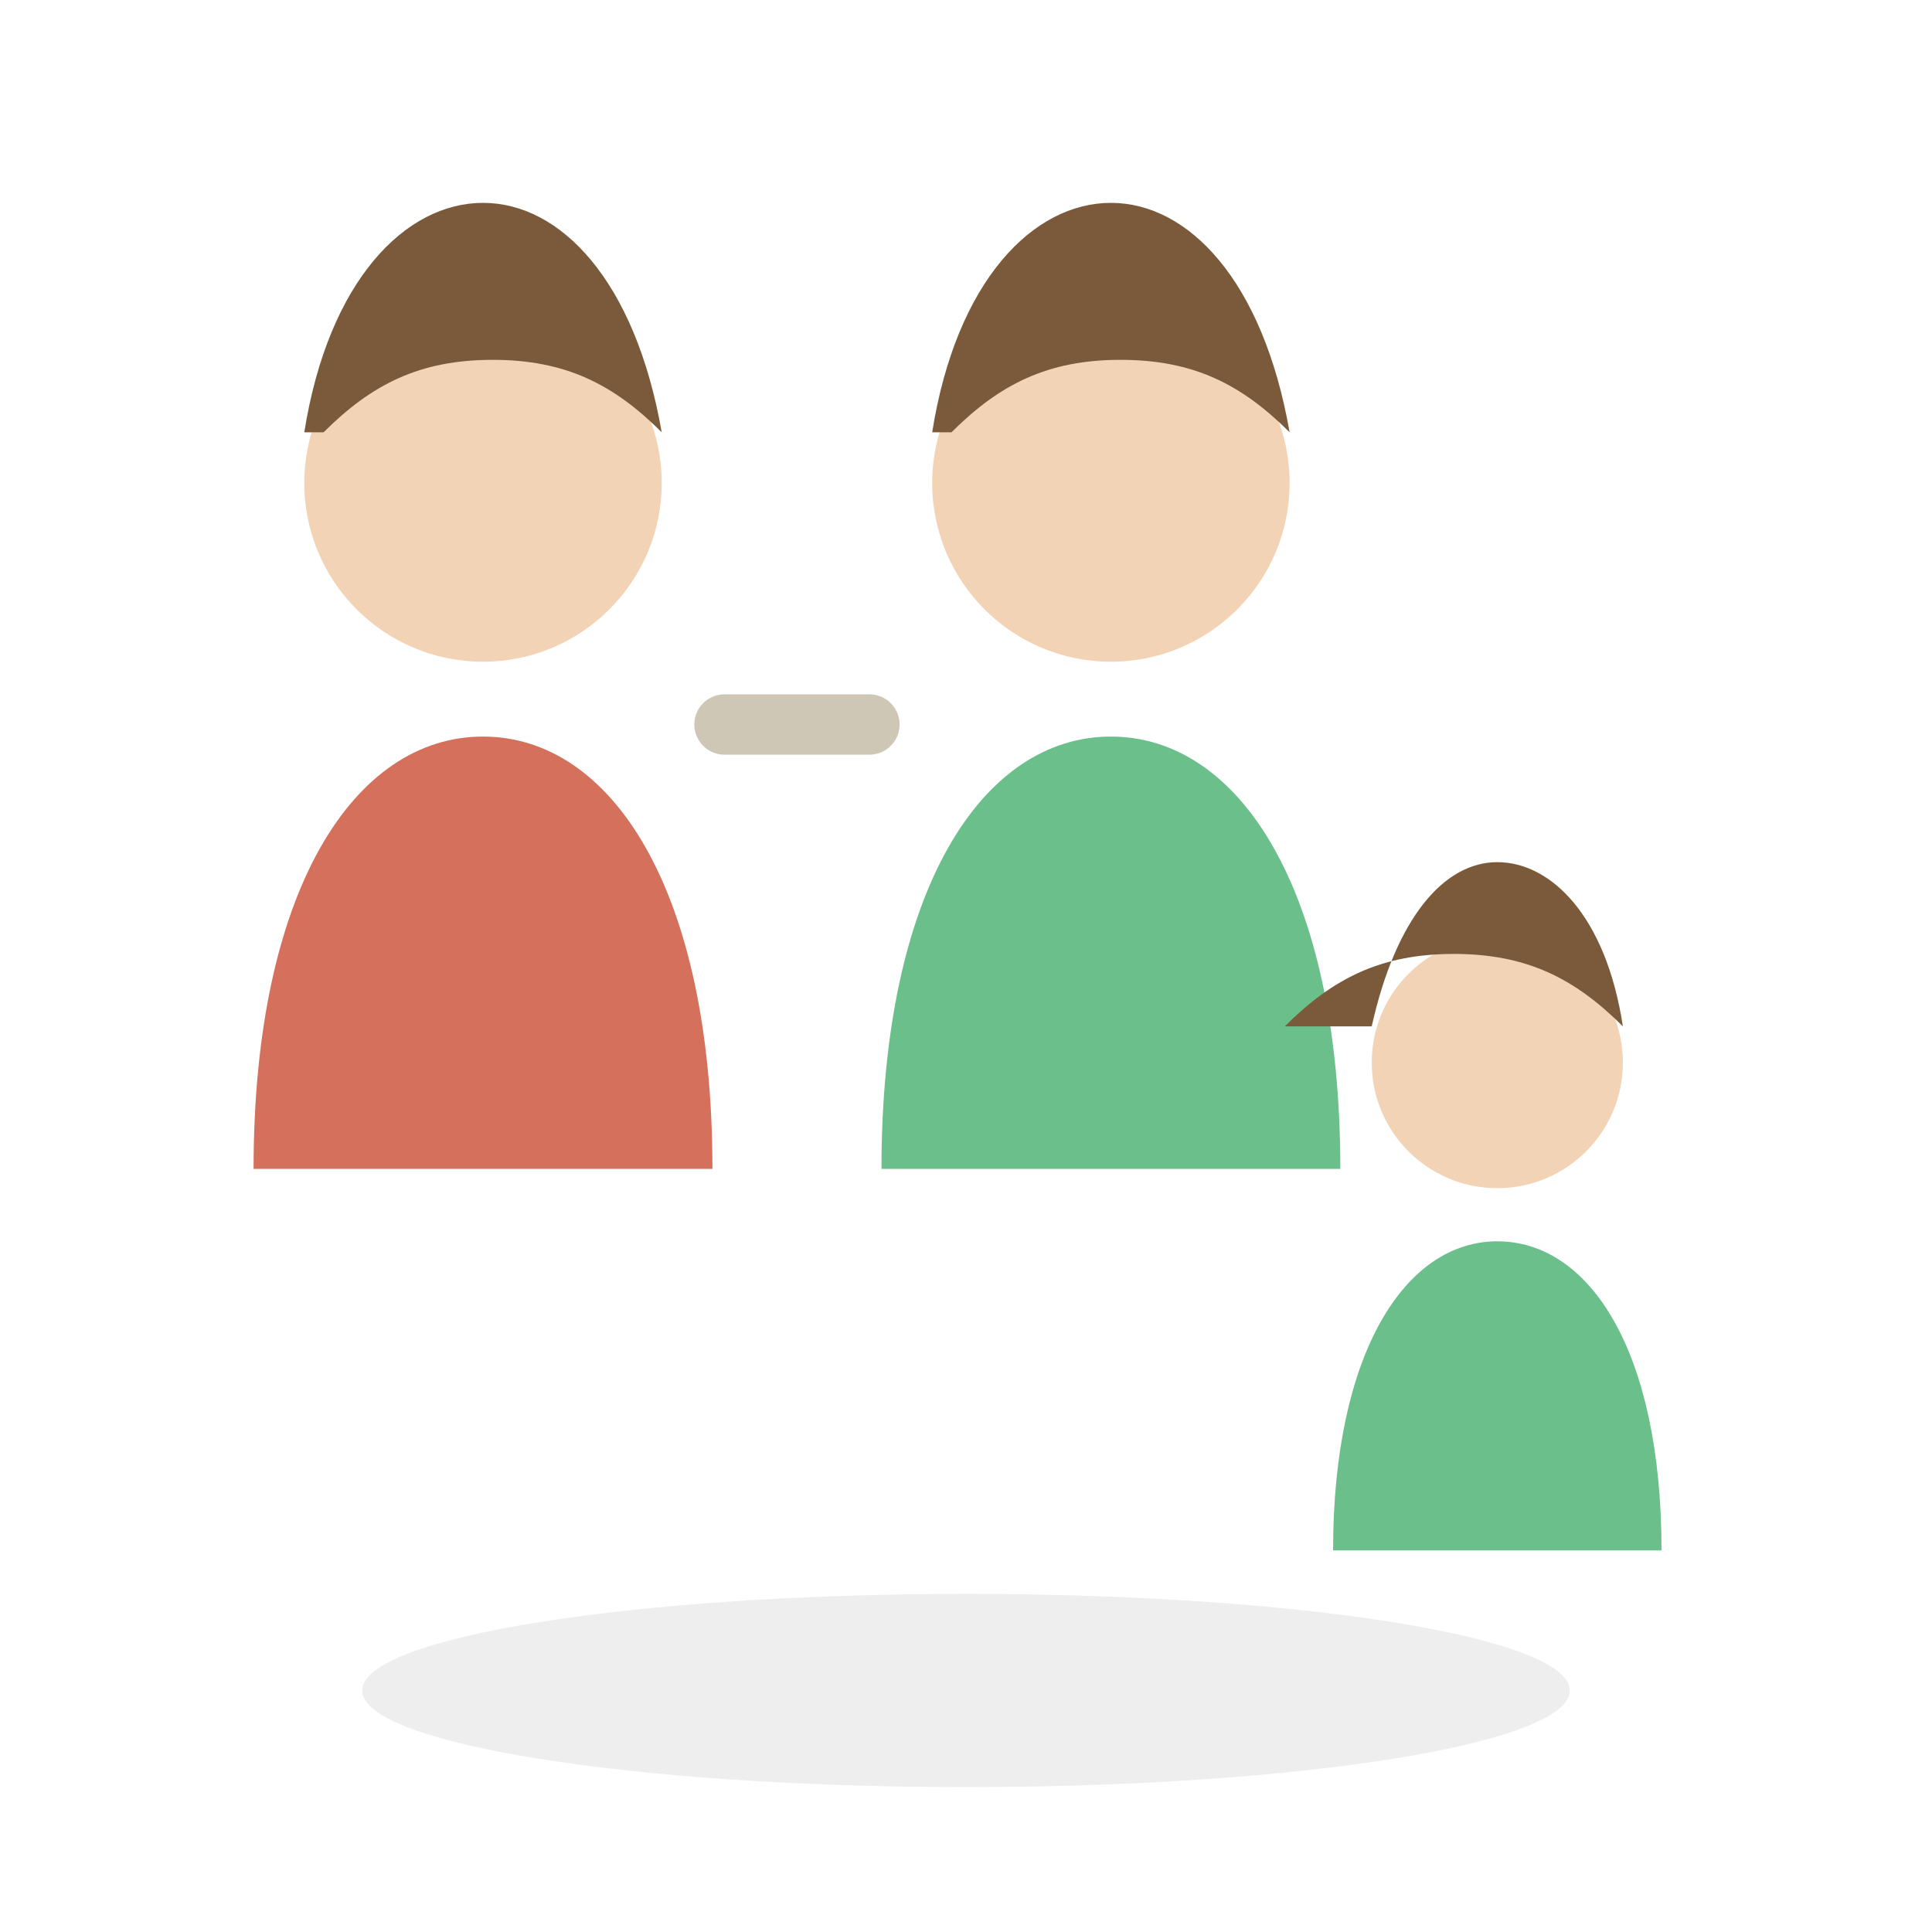
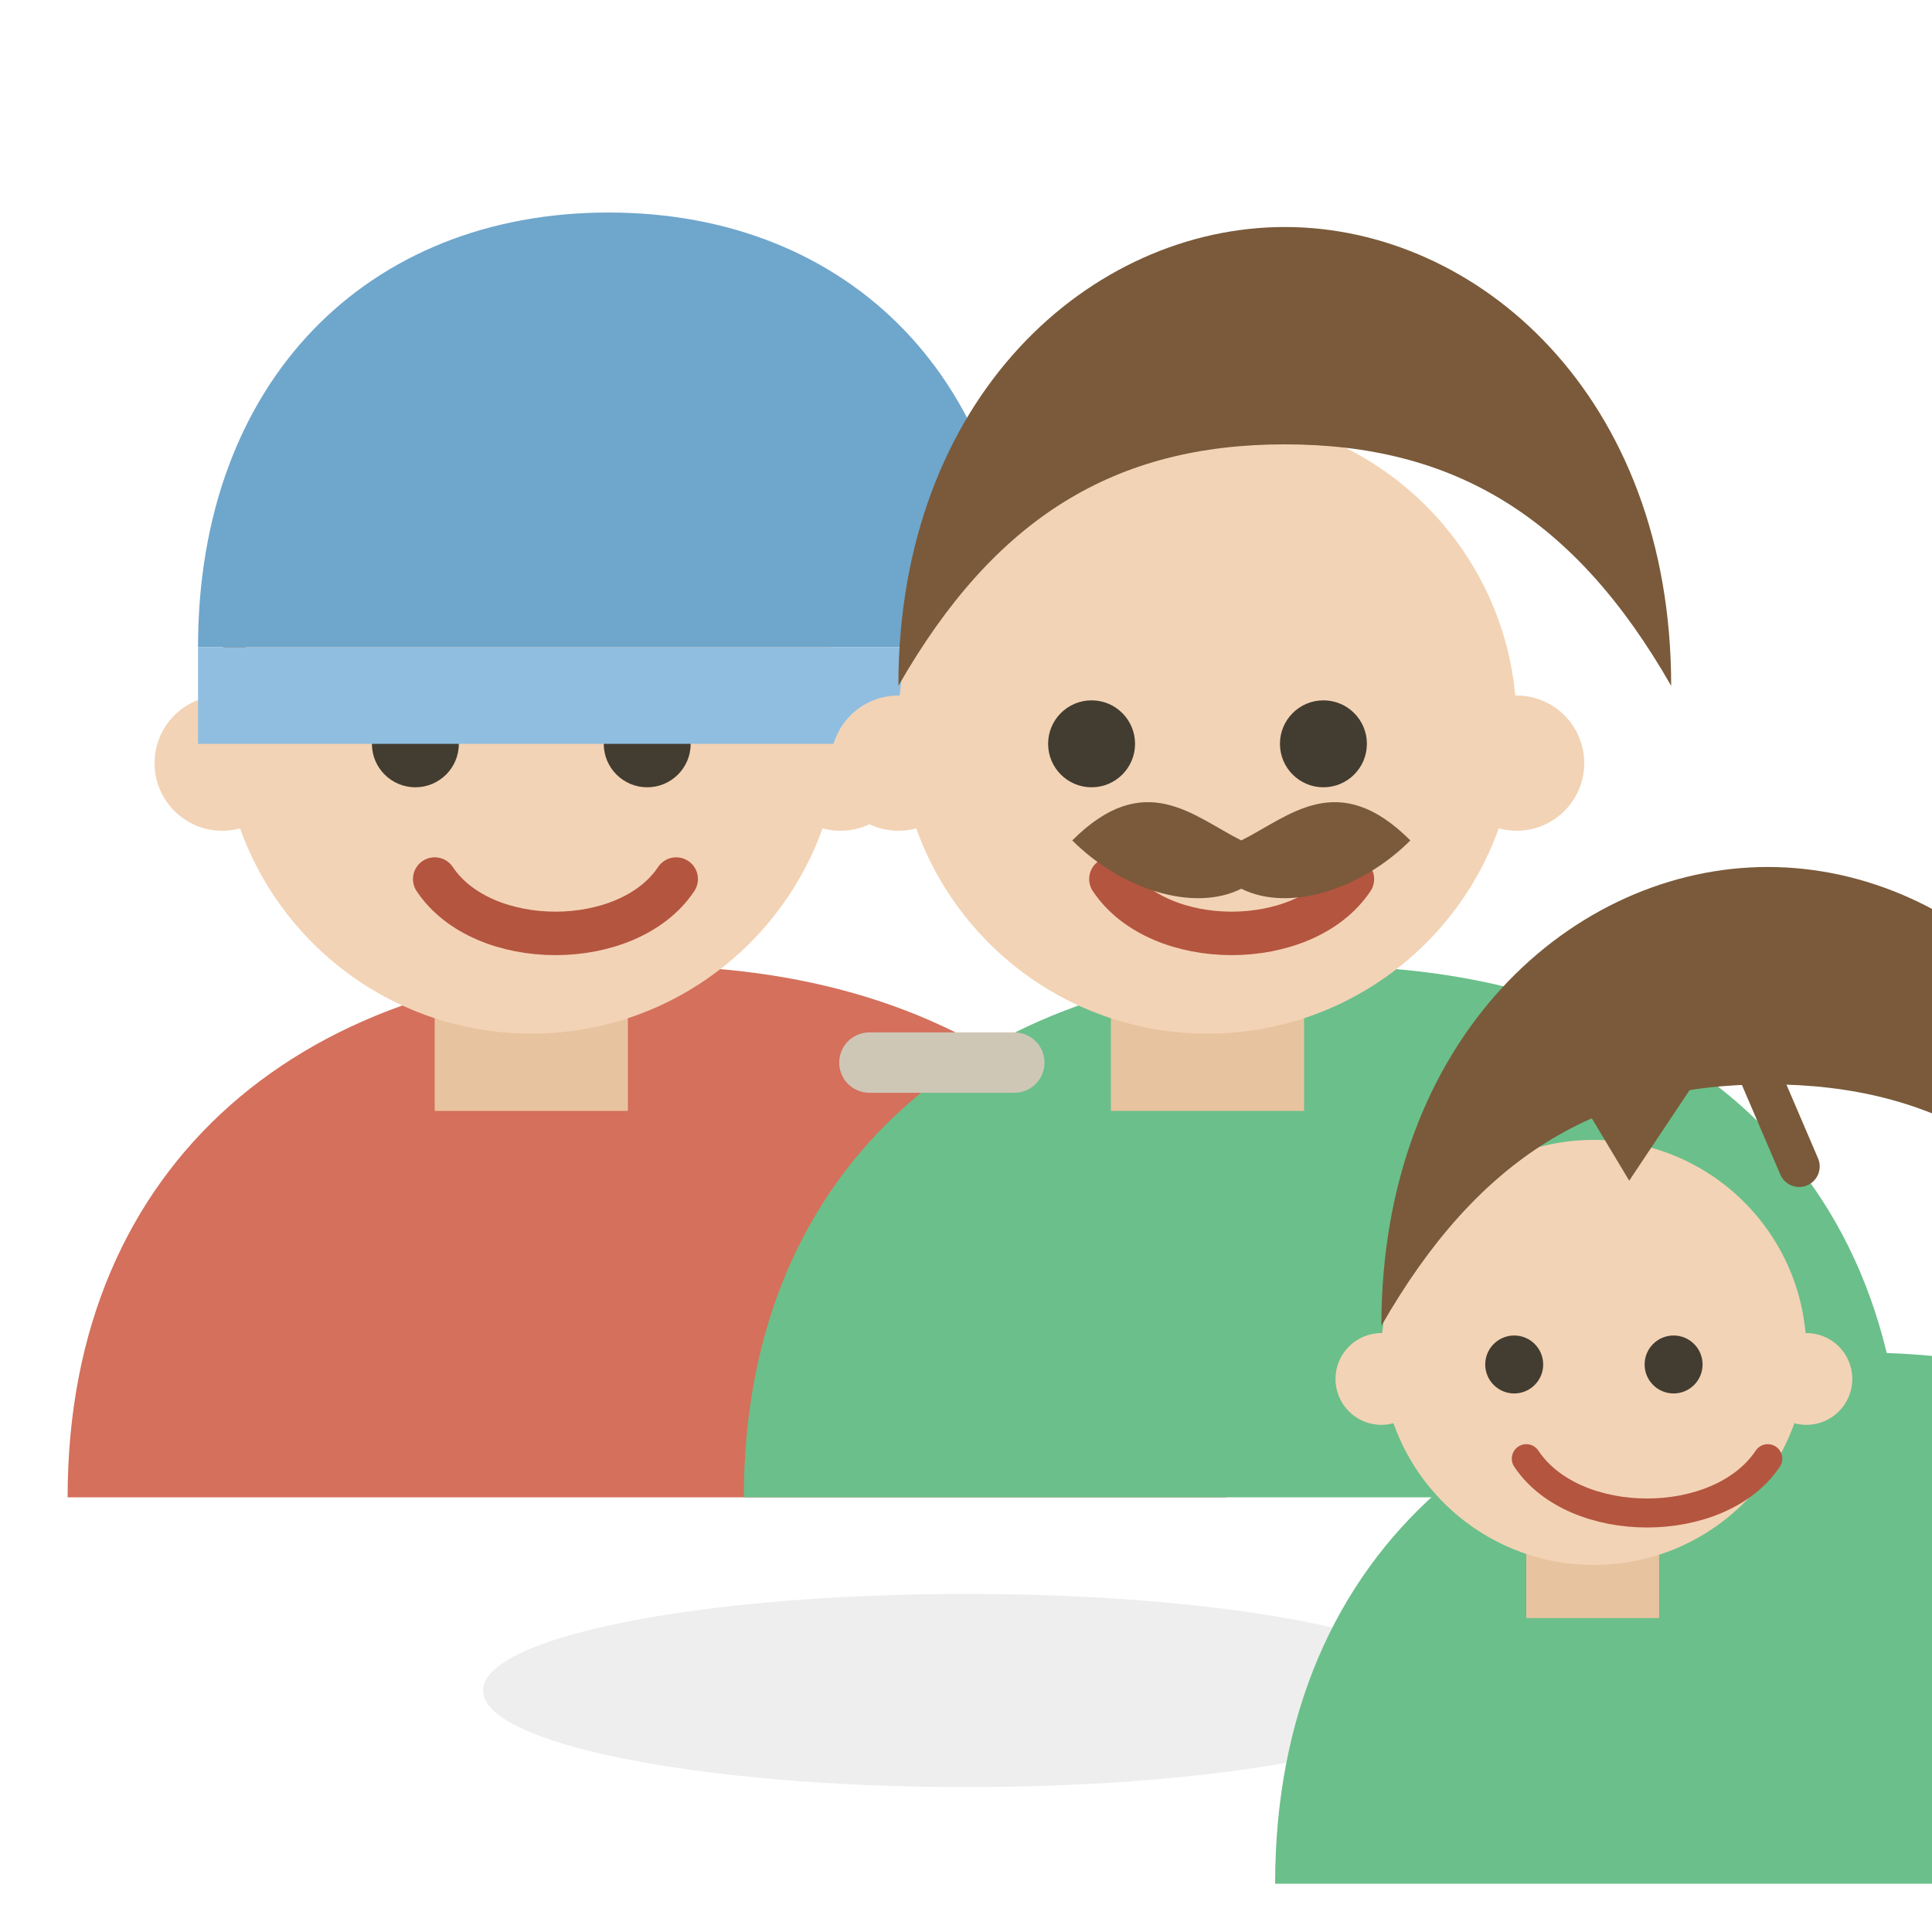
<svg xmlns="http://www.w3.org/2000/svg" viewBox="0 0 80 80" width="80" height="80" role="img" aria-label="삼촌">
-   <ellipse cx="40" cy="70" rx="25" ry="4" fill="#000" opacity=".07" />
-   <circle cx="20" cy="20" r="7.4" fill="#F3D3B5" />
-   <path d="M10.5 48.4c0-11.6 4.2-17.9 9.5-17.9s9.5 6.3 9.5 17.9z" fill="#D4705C" />
-   <path d="M12.6 17.9c1-6.3 4.2-9.5 7.4-9.5s6.3 3.2 7.4 9.5c-2-2-4-3-7-3s-5 1-7 3z" fill="#7A5A3A" />
-   <circle cx="46" cy="20" r="7.4" fill="#F3D3B5" />
-   <path d="M36.5 48.4c0-11.6 4.2-17.9 9.5-17.9s9.5 6.3 9.5 17.9z" fill="#6BBF8A" />
-   <path d="M38.6 17.9c1-6.3 4.2-9.5 7.4-9.5s6.3 3.2 7.4 9.5c-2-2-4-3-7-3s-5 1-7 3z" fill="#7A5A3A" />
-   <circle cx="62" cy="44" r="5.2" fill="#F3D3B5" />
-   <path d="M55.2 64.2c0-8.2 3.0-12.8 6.8-12.8s6.8 4.5 6.8 12.8z" fill="#6BBF8A" />
-   <path d="M56.8 42.5c1-4.5 3.0-6.8 5.2-6.8s4.5 2.2 5.2 6.8c-2-2-4-3-7-3s-5 1-7 3z" fill="#7A5A3A" />
-   <path d="M30 30h6" stroke="#CFC7B6" stroke-width="2.5" stroke-linecap="round" />
+   <ellipse cx="40" cy="70" rx="20" ry="4" fill="#000" opacity=".07" />
+   <path d="M2.8 62.0c0-14 10-22 24-22s24 8 24 22z" fill="#D4705C" />
+   <rect x="18.0" y="38.0" width="8.0" height="8.0" fill="#E8C3A0" />
+   <circle cx="22" cy="30" r="12.8" fill="#F3D3B5" />
+   <circle cx="9.2" cy="31.6" r="2.8" fill="#F3D3B5" />
+   <circle cx="34.8" cy="31.6" r="2.8" fill="#F3D3B5" />
+   <path d="M9.2 28.4c0-12 8-19 16-19s16 7 16 19c-4-7-9-10-16-10s-12 3-16 10z" fill="#7A5A3A" />
+   <circle cx="17.2" cy="30.8" r="1.8" fill="#433C31" />
+   <circle cx="26.8" cy="30.8" r="1.8" fill="#433C31" />
+   <path d="M18.0 36.4c2 3 8 3 10 0" stroke="#B4553F" stroke-width="1.8" stroke-linecap="round" fill="none" />
+   <path d="M8.2 26.8c0-11 7-18 17-18s17 7 17 18z" fill="#6FA6CC" />
+   <path d="M8.2 26.8h35.6l-2 4H8.2z" fill="#8FBEE0" />
+   <path d="M30.8 62.0c0-14 10-22 24-22s24 8 24 22z" fill="#6BBF8A" />
+   <rect x="46.0" y="38.0" width="8.0" height="8.0" fill="#E8C3A0" />
+   <circle cx="50" cy="30" r="12.8" fill="#F3D3B5" />
+   <circle cx="37.2" cy="31.6" r="2.8" fill="#F3D3B5" />
+   <circle cx="62.8" cy="31.6" r="2.8" fill="#F3D3B5" />
+   <path d="M37.2 28.4c0-12 8-19 16-19s16 7 16 19c-4-7-9-10-16-10s-12 3-16 10z" fill="#7A5A3A" />
+   <circle cx="45.2" cy="30.8" r="1.8" fill="#433C31" />
+   <circle cx="54.8" cy="30.8" r="1.8" fill="#433C31" />
+   <path d="M46.0 36.4c2 3 8 3 10 0" stroke="#B4553F" stroke-width="1.8" stroke-linecap="round" fill="none" />
+   <path d="M44.4 34.8c3-3 5-1 7 0 2-1 4-3 7 0-2 2-5 3-7 2-2 1-5 0-7-2z" fill="#7A5A3A" />
+   <path d="M52.8 78.0c0-14 10-22 24-22s24 8 24 22z" fill="#6BBF8A" />
+   <rect x="63.2" y="61.5" width="5.5" height="5.5" fill="#E8C3A0" />
+   <circle cx="66" cy="56" r="8.8" fill="#F3D3B5" />
+   <circle cx="57.2" cy="57.1" r="1.9" fill="#F3D3B5" />
+   <circle cx="74.8" cy="57.1" r="1.9" fill="#F3D3B5" />
+   <path d="M57.2 54.9c0-12 8-19 16-19s16 7 16 19c-4-7-9-10-16-10s-12 3-16 10z" fill="#7A5A3A" />
+   <path d="M60.5 48.3l4-6 3 5 4-6 3 7" stroke="#7A5A3A" stroke-width="1.7" stroke-linecap="round" fill="none" />
+   <circle cx="62.7" cy="56.5" r="1.2" fill="#433C31" />
+   <circle cx="69.3" cy="56.5" r="1.2" fill="#433C31" />
+   <path d="M63.2 60.4c2 3 8 3 10 0" stroke="#B4553F" stroke-width="1.2" stroke-linecap="round" fill="none" />
+   <path d="M36 44h6" stroke="#CFC7B6" stroke-width="2.5" stroke-linecap="round" />
</svg>
